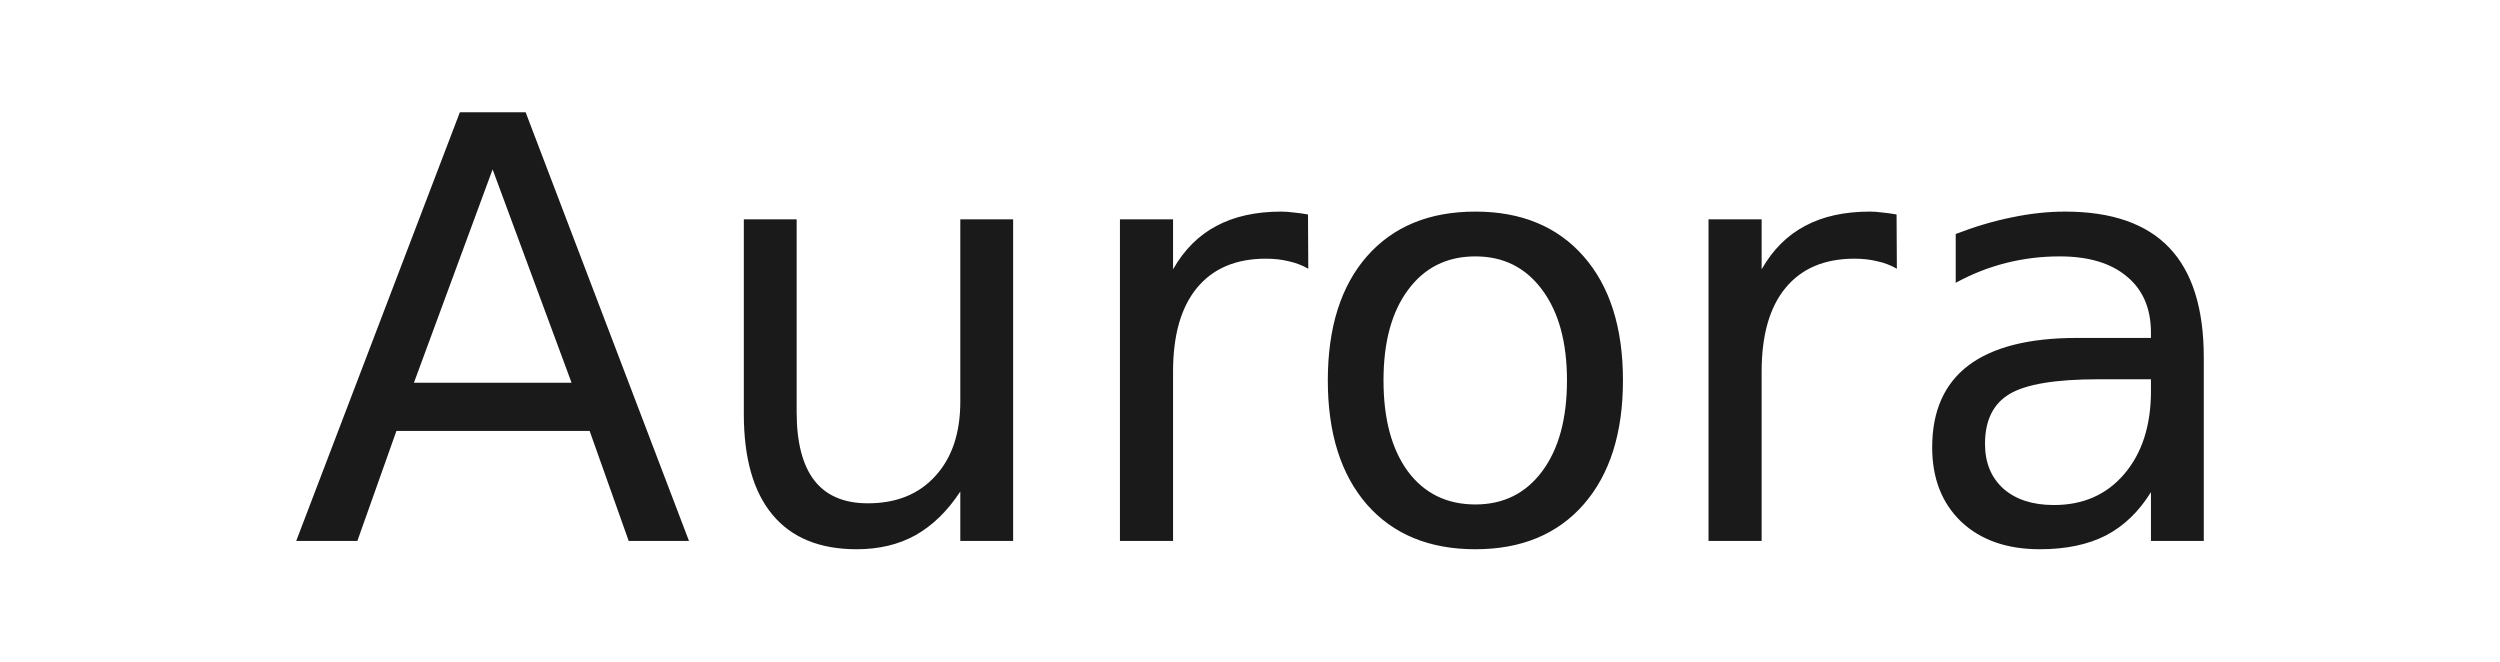
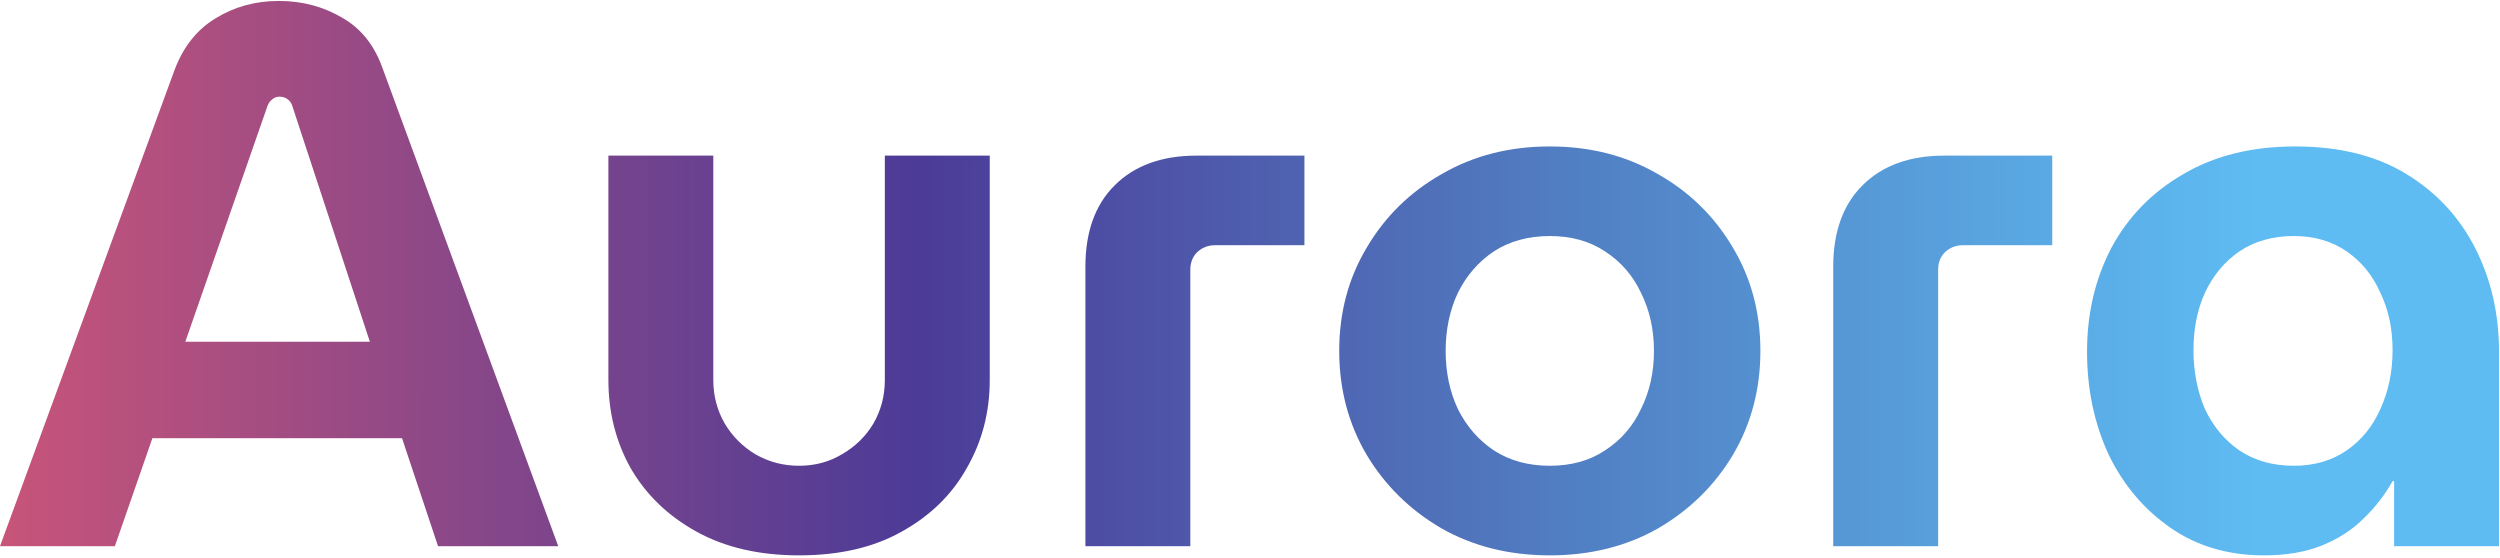
- <svg xmlns="http://www.w3.org/2000/svg" width="1700.67" height="450" viewBox="0 0 1700.67 450" fill="none" version="1.1" id="svg18">
-   <path style="font-size:400px;font-family:Inter;-inkscape-font-specification:Inter;fill:#1a1a1a" d="M 335.101,115.234 281.585,260.352 H 388.812 Z M 312.835,76.367 h 44.727 L 468.694,367.969 h -41.016 l -26.562,-74.805 H 269.671 l -26.562,74.805 H 201.507 Z M 505.999,281.641 V 149.219 h 35.938 v 131.055 q 0,31.055 12.109,46.68 12.109,15.43 36.328,15.43 29.102,0 45.898,-18.555 16.992,-18.555 16.992,-50.586 V 149.219 h 35.938 v 218.75 h -35.938 V 334.375 q -13.086,19.922 -30.469,29.688 -17.188,9.57 -40.039,9.57 -37.695,0 -57.227,-23.438 -19.531,-23.438 -19.531,-68.555 z m 90.43,-137.695 z m 293.555,38.867 q -6.055,-3.516 -13.281,-5.078 -7.031,-1.758 -15.625,-1.758 -30.469,0 -46.875,19.922 -16.211,19.727 -16.211,56.836 v 115.234 h -36.133 v -218.75 h 36.133 v 33.984 q 11.328,-19.922 29.492,-29.492 18.164,-9.766 44.141,-9.766 3.711,0 8.203,0.586 4.492,0.391 9.961,1.367 z m 113.672,-8.398 q -28.906,0 -45.703,22.656 -16.797,22.461 -16.797,61.719 0,39.258 16.602,61.914 16.797,22.461 45.898,22.461 28.711,0 45.508,-22.656 16.797,-22.656 16.797,-61.719 0,-38.867 -16.797,-61.523 -16.797,-22.852 -45.508,-22.852 z m 0,-30.469 q 46.875,0 73.633,30.469 26.758,30.469 26.758,84.375 0,53.711 -26.758,84.375 -26.758,30.469 -73.633,30.469 -47.07,0 -73.828,-30.469 -26.562,-30.664 -26.562,-84.375 0,-53.906 26.562,-84.375 26.758,-30.469 73.828,-30.469 z m 286.719,38.867 q -6.055,-3.516 -13.281,-5.078 -7.031,-1.758 -15.625,-1.758 -30.469,0 -46.875,19.922 -16.211,19.727 -16.211,56.836 v 115.234 h -36.133 v -218.75 h 36.133 v 33.984 q 11.328,-19.922 29.492,-29.492 18.164,-9.766 44.141,-9.766 3.711,0 8.203,0.586 4.492,0.391 9.961,1.367 z m 137.109,75.195 q -43.555,0 -60.352,9.961 -16.797,9.961 -16.797,33.984 0,19.141 12.5,30.469 12.695,11.133 34.375,11.133 29.883,0 47.852,-21.094 18.164,-21.289 18.164,-56.445 v -8.008 z m 71.68,-14.844 v 124.805 h -35.938 v -33.203 q -12.305,19.922 -30.664,29.492 -18.359,9.375 -44.922,9.375 -33.594,0 -53.516,-18.75 -19.727,-18.945 -19.727,-50.586 0,-36.914 24.609,-55.664 24.805,-18.75 73.828,-18.75 h 50.391 v -3.516 q 0,-24.805 -16.406,-38.281 -16.211,-13.672 -45.703,-13.672 -18.75,0 -36.523,4.492 -17.773,4.492 -34.18,13.477 v -33.203 q 19.727,-7.617 38.281,-11.328 18.555,-3.906 36.133,-3.906 47.461,0 70.898,24.609 23.438,24.609 23.438,74.609 z" id="text1" aria-label="Aurora" />
-   <defs id="defs18">
-     <linearGradient id="paint0_linear_1016_57" x1="100" y1="100" x2="508" y2="508" gradientUnits="userSpaceOnUse">
-       <stop offset="0.068" stop-color="#0047AB" id="stop15" />
-       <stop offset="0.741" stop-color="#8A2BE2" id="stop16" />
-     </linearGradient>
-     <linearGradient id="paint1_linear_1016_57" x1="1459.63" y1="161.55" x2="1459.63" y2="218.53" gradientUnits="userSpaceOnUse" gradientTransform="translate(-588,-161.165)">
-       <stop stop-color="#59CAFD" id="stop17" />
-       <stop offset="1" stop-color="#2B50EF" id="stop18" />
+ <svg xmlns="http://www.w3.org/2000/svg" width="444" height="99" viewBox="0 0 444 99" fill="none">
+   <path d="M0 97L31.008 12.408C32.549 8.328 34.952 5.291 38.216 3.296C41.571 1.211 45.333 0.168 49.504 0.168C53.675 0.168 57.437 1.165 60.792 3.16C64.147 5.064 66.549 8.101 68 12.272L99.144 97H77.792L71.4 77.824H27.064L20.4 97H0ZM32.912 60.688H65.688L51.952 18.936C51.771 18.301 51.453 17.848 51 17.576C50.637 17.304 50.184 17.168 49.64 17.168C49.096 17.168 48.643 17.349 48.28 17.712C47.917 17.984 47.645 18.392 47.464 18.936L32.912 60.688ZM141.915 98.632C134.843 98.632 128.768 97.227 123.691 94.416C118.614 91.605 114.715 87.843 111.995 83.128C109.366 78.413 108.051 73.2 108.051 67.488V27.64H126.683V67.488C126.683 70.299 127.363 72.883 128.723 75.24C130.083 77.507 131.896 79.32 134.163 80.68C136.52 82.04 139.104 82.72 141.915 82.72C144.726 82.72 147.264 82.04 149.531 80.68C151.888 79.32 153.747 77.507 155.107 75.24C156.467 72.883 157.147 70.299 157.147 67.488V27.64H175.779V67.488C175.779 73.2 174.419 78.413 171.699 83.128C169.07 87.843 165.216 91.605 160.139 94.416C155.152 97.227 149.078 98.632 141.915 98.632ZM192.769 97V47.36C192.769 41.195 194.492 36.389 197.937 32.944C201.473 29.408 206.324 27.64 212.489 27.64H231.665V43.552H215.753C214.575 43.552 213.532 43.96 212.625 44.776C211.809 45.592 211.401 46.635 211.401 47.904V97H192.769ZM275.246 98.632C268.083 98.632 261.691 97.045 256.07 93.872C250.449 90.608 246.006 86.256 242.742 80.816C239.478 75.285 237.846 69.12 237.846 62.32C237.846 55.52 239.478 49.4 242.742 43.96C246.006 38.429 250.449 34.077 256.07 30.904C261.691 27.64 268.083 26.008 275.246 26.008C282.409 26.008 288.801 27.64 294.422 30.904C300.043 34.077 304.486 38.429 307.75 43.96C311.014 49.4 312.646 55.52 312.646 62.32C312.646 69.12 311.014 75.285 307.75 80.816C304.486 86.256 300.043 90.608 294.422 93.872C288.801 97.045 282.409 98.632 275.246 98.632ZM275.246 82.72C279.054 82.72 282.318 81.813 285.038 80C287.849 78.187 289.979 75.739 291.43 72.656C292.971 69.573 293.742 66.128 293.742 62.32C293.742 58.512 292.971 55.067 291.43 51.984C289.979 48.901 287.849 46.453 285.038 44.64C282.318 42.827 279.054 41.92 275.246 41.92C271.438 41.92 268.129 42.827 265.318 44.64C262.598 46.453 260.467 48.901 258.926 51.984C257.475 55.067 256.75 58.512 256.75 62.32C256.75 66.128 257.475 69.573 258.926 72.656C260.467 75.739 262.598 78.187 265.318 80C268.129 81.813 271.438 82.72 275.246 82.72ZM325.582 97V47.36C325.582 41.195 327.305 36.389 330.75 32.944C334.286 29.408 339.137 27.64 345.302 27.64H364.478V43.552H348.566C347.387 43.552 346.345 43.96 345.438 44.776C344.622 45.592 344.214 46.635 344.214 47.904V97H325.582ZM402.074 98.632C395.728 98.632 390.197 97 385.482 93.736C380.768 90.472 377.096 86.12 374.466 80.68C371.928 75.149 370.658 69.075 370.658 62.456C370.658 55.656 372.109 49.491 375.01 43.96C378.002 38.429 382.264 34.077 387.794 30.904C393.325 27.64 399.944 26.008 407.65 26.008C415.448 26.008 422.021 27.64 427.37 30.904C432.72 34.168 436.8 38.565 439.61 44.096C442.421 49.627 443.826 55.747 443.826 62.456V97H425.194V85.44H424.922C423.562 87.888 421.84 90.109 419.754 92.104C417.76 94.099 415.312 95.685 412.41 96.864C409.509 98.043 406.064 98.632 402.074 98.632ZM407.378 82.72C411.005 82.72 414.133 81.813 416.762 80C419.392 78.187 421.386 75.739 422.746 72.656C424.197 69.483 424.922 65.992 424.922 62.184C424.922 58.376 424.197 54.976 422.746 51.984C421.386 48.901 419.392 46.453 416.762 44.64C414.133 42.827 411.005 41.92 407.378 41.92C403.661 41.92 400.442 42.827 397.722 44.64C395.093 46.453 393.053 48.901 391.602 51.984C390.242 54.976 389.562 58.376 389.562 62.184C389.562 65.992 390.242 69.483 391.602 72.656C393.053 75.739 395.093 78.187 397.722 80C400.442 81.813 403.661 82.72 407.378 82.72Z" fill="url(#paint0_linear_1_2)" />
+   <defs>
+     <linearGradient id="paint0_linear_1_2" x1="-3.16515e-09" y1="49" x2="435.015" y2="49.178" gradientUnits="userSpaceOnUse">
+       <stop stop-color="#C85479" />
+       <stop offset="0.375" stop-color="#4C3B97" />
+       <stop offset="0.646" stop-color="#5180C4" />
+       <stop offset="0.922" stop-color="#5EBCF2" />
    </linearGradient>
  </defs>
</svg>
